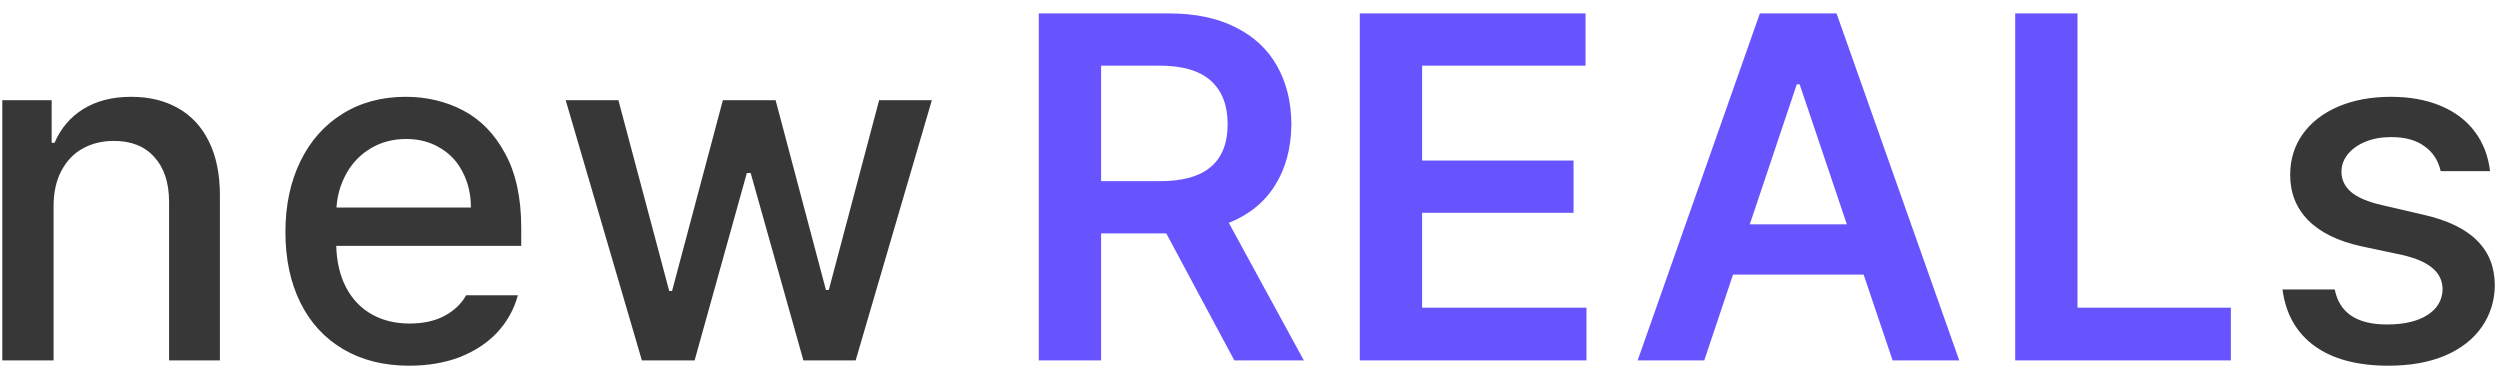
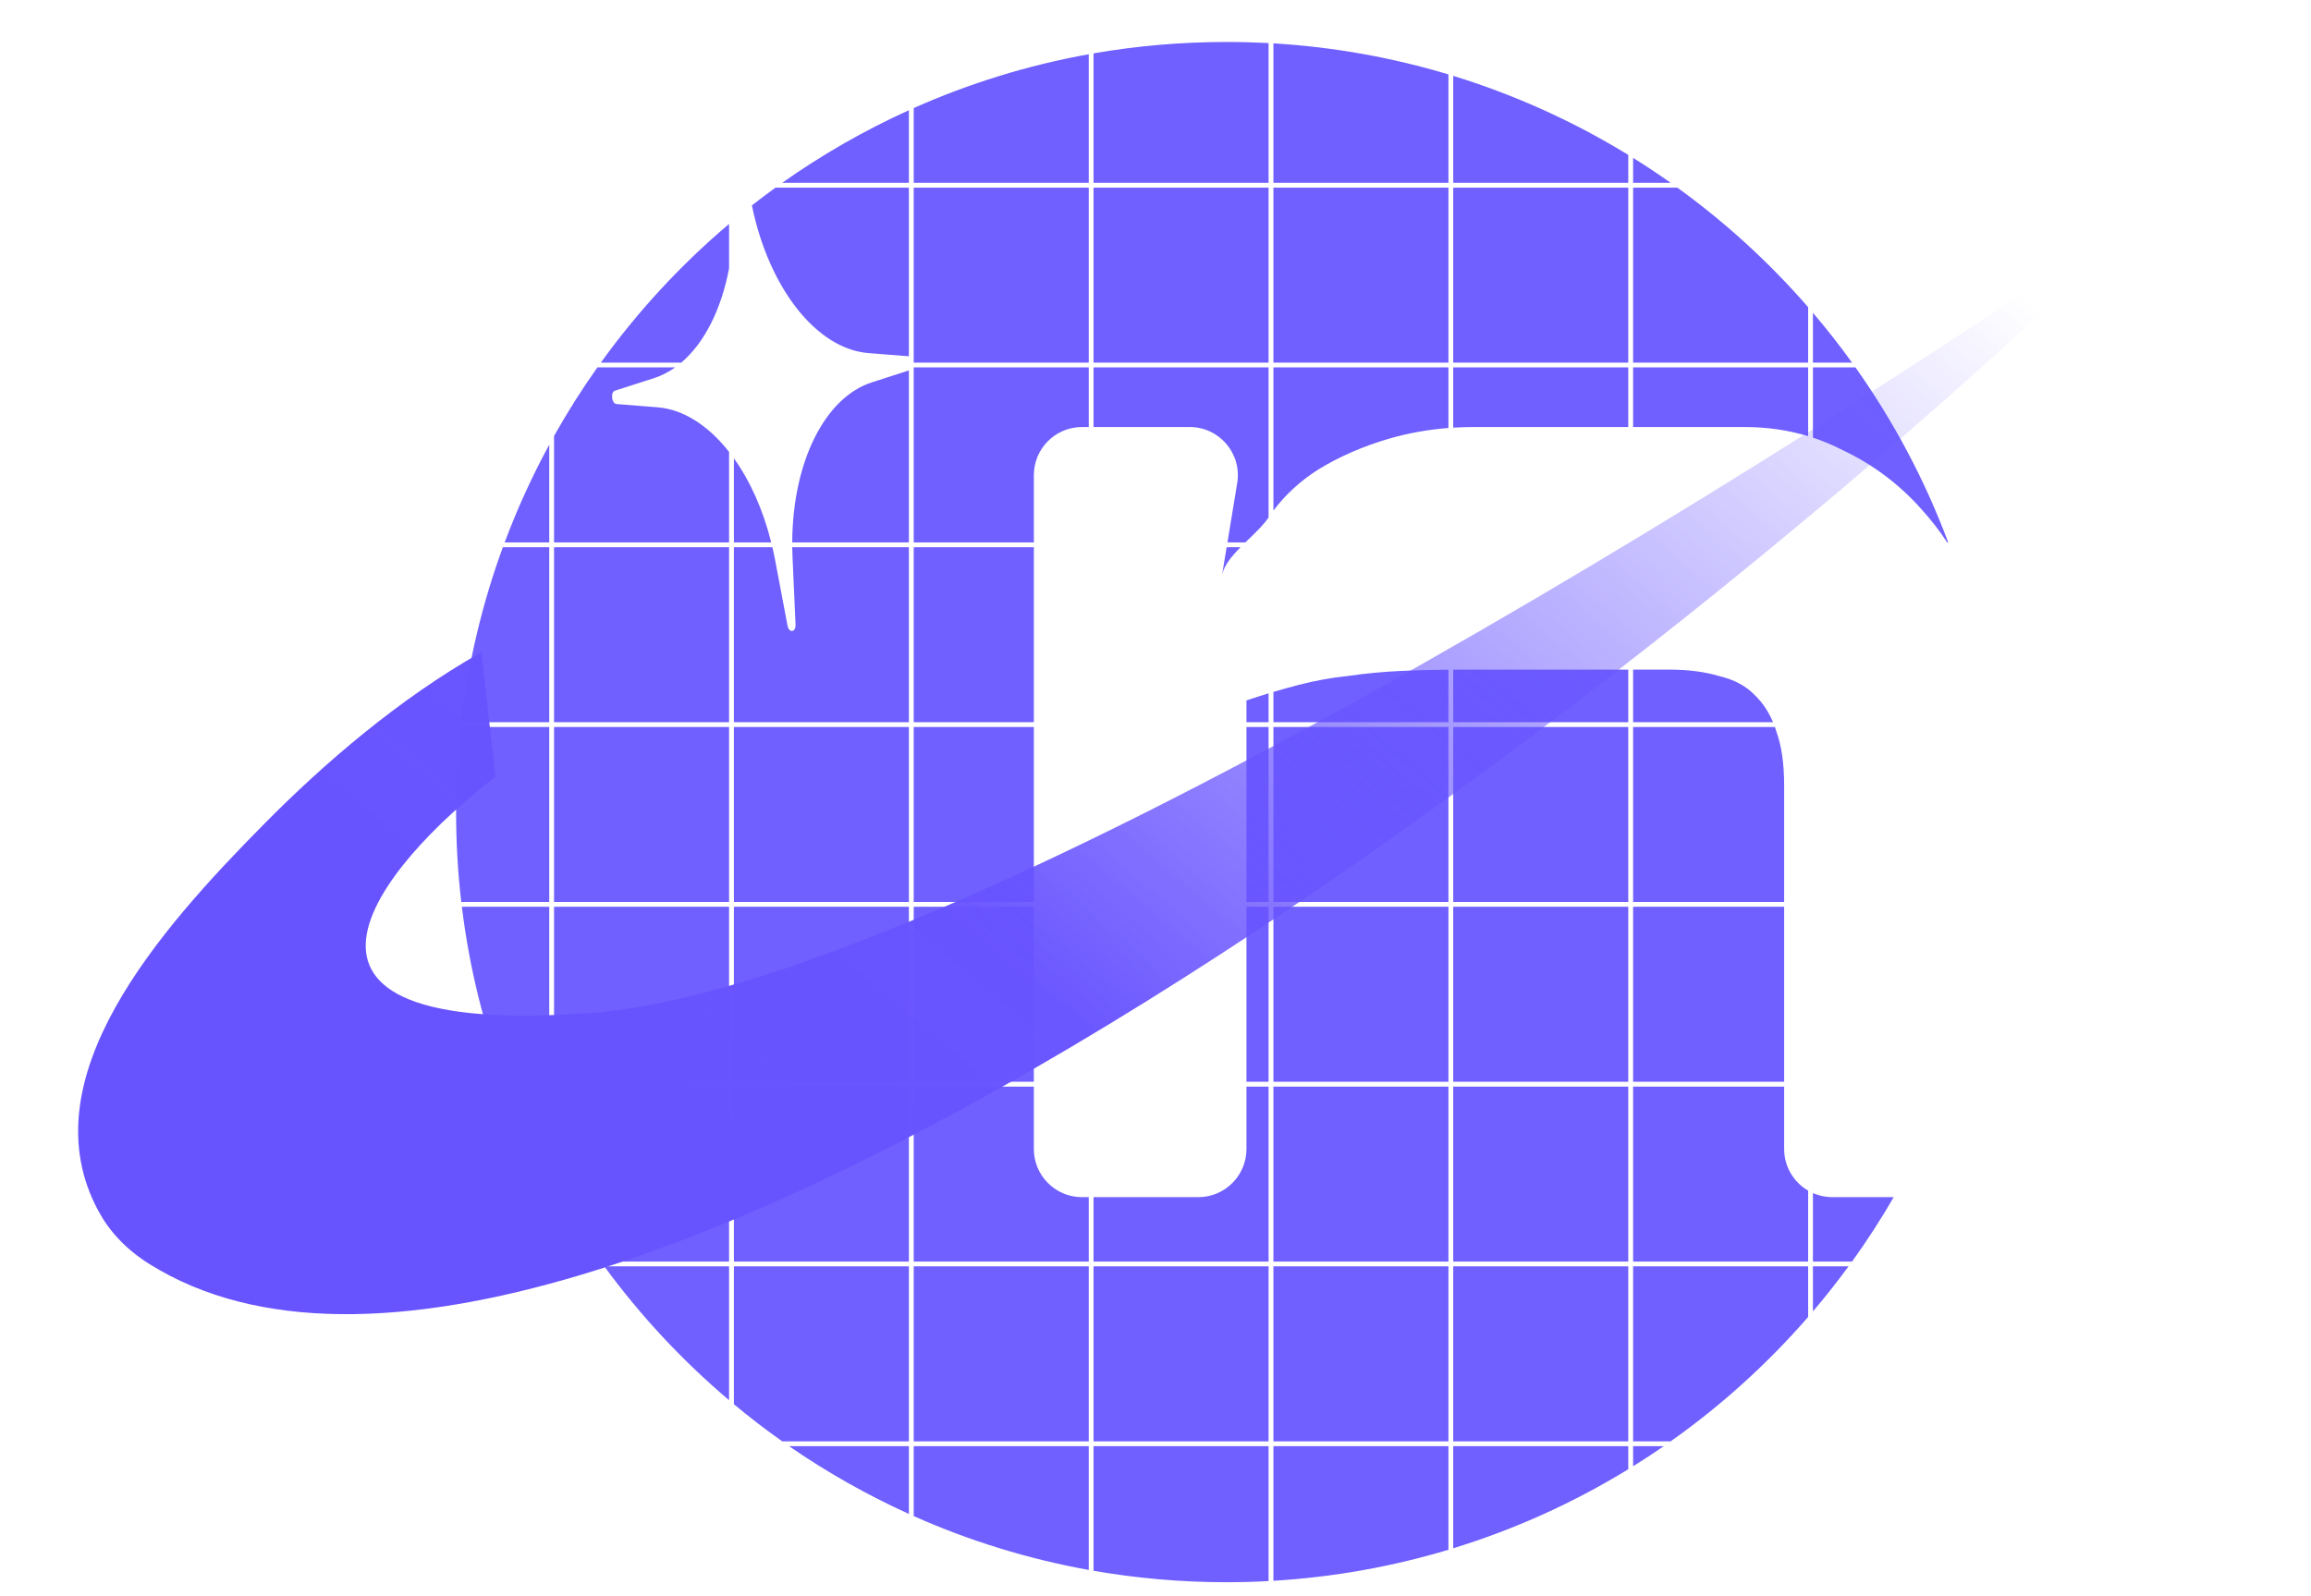
- <svg xmlns="http://www.w3.org/2000/svg" width="163" height="24" viewBox="0 0 163 24" fill="none">
-   <path d="M3.493 23.5H0.149V6.531H3.368V9.312H3.556C3.962 8.365 4.587 7.63 5.431 7.109C6.285 6.578 7.326 6.312 8.556 6.312C9.722 6.312 10.738 6.557 11.602 7.047C12.477 7.536 13.149 8.26 13.618 9.219C14.097 10.177 14.337 11.344 14.337 12.719V23.5H11.024V13.125C11.014 11.885 10.691 10.922 10.056 10.234C9.431 9.536 8.556 9.188 7.431 9.188C6.66 9.188 5.978 9.354 5.384 9.688C4.79 10.021 4.326 10.51 3.993 11.156C3.66 11.792 3.493 12.552 3.493 13.438V23.5ZM26.672 23.844C25.026 23.844 23.594 23.484 22.375 22.766C21.156 22.047 20.224 21.031 19.578 19.719C18.932 18.406 18.609 16.875 18.609 15.125C18.609 13.396 18.932 11.865 19.578 10.531C20.224 9.198 21.141 8.161 22.328 7.422C23.516 6.682 24.891 6.312 26.453 6.312C27.818 6.312 29.068 6.609 30.203 7.203C31.338 7.797 32.25 8.734 32.938 10.016C33.635 11.287 33.984 12.896 33.984 14.844V16.031H21.922C21.953 17.094 22.172 18.005 22.578 18.766C22.984 19.526 23.542 20.104 24.25 20.5C24.958 20.896 25.776 21.094 26.703 21.094C27.599 21.094 28.359 20.927 28.984 20.594C29.62 20.25 30.088 19.802 30.391 19.25H33.766C33.516 20.167 33.068 20.974 32.422 21.672C31.776 22.359 30.963 22.896 29.984 23.281C29.005 23.656 27.901 23.844 26.672 23.844ZM30.703 13.531C30.703 12.677 30.526 11.912 30.172 11.234C29.828 10.547 29.333 10.016 28.688 9.641C28.052 9.255 27.318 9.062 26.484 9.062C25.62 9.062 24.849 9.266 24.172 9.672C23.505 10.068 22.979 10.609 22.594 11.297C22.208 11.984 21.99 12.729 21.938 13.531H30.703ZM36.882 6.531H40.319L43.632 18.969H43.819L47.132 6.531H50.569L53.851 18.906H54.038L57.319 6.531H60.757L55.788 23.5H52.382L48.944 11.281H48.694L45.288 23.5H41.851L36.882 6.531ZM159.132 11.156C158.976 10.458 158.621 9.917 158.069 9.531C157.528 9.135 156.809 8.938 155.913 8.938C155.288 8.938 154.731 9.036 154.241 9.234C153.752 9.432 153.366 9.703 153.085 10.047C152.804 10.391 152.663 10.776 152.663 11.203C152.663 11.713 152.871 12.151 153.288 12.516C153.715 12.88 154.392 13.167 155.319 13.375L158.007 14C159.569 14.354 160.731 14.912 161.491 15.672C162.262 16.422 162.653 17.396 162.663 18.594C162.653 19.615 162.366 20.526 161.804 21.328C161.252 22.12 160.455 22.74 159.413 23.188C158.371 23.625 157.142 23.844 155.726 23.844C153.705 23.844 152.101 23.417 150.913 22.562C149.726 21.698 149.028 20.469 148.819 18.875H152.226C152.528 20.396 153.663 21.156 155.632 21.156C156.736 21.156 157.611 20.953 158.257 20.547C158.913 20.13 159.246 19.562 159.257 18.844C159.246 18.292 159.028 17.838 158.601 17.484C158.184 17.12 157.528 16.833 156.632 16.625L153.976 16.062C152.455 15.729 151.299 15.167 150.507 14.375C149.715 13.573 149.319 12.583 149.319 11.406C149.319 10.406 149.59 9.521 150.132 8.75C150.684 7.979 151.455 7.38 152.444 6.953C153.444 6.526 154.59 6.312 155.882 6.312C157.121 6.312 158.21 6.51 159.147 6.906C160.085 7.302 160.825 7.865 161.366 8.594C161.908 9.323 162.236 10.177 162.351 11.156H159.132Z" fill="#373737" />
-   <path d="M67.729 0.875H76.229C77.927 0.875 79.37 1.177 80.558 1.781C81.755 2.375 82.656 3.214 83.261 4.297C83.875 5.38 84.188 6.646 84.198 8.094C84.188 9.635 83.834 10.963 83.136 12.078C82.448 13.182 81.443 14 80.12 14.531L85.011 23.5H80.479L76.042 15.219H71.792V23.5H67.729V0.875ZM75.604 11.812C78.563 11.823 80.042 10.583 80.042 8.094C80.042 6.865 79.677 5.922 78.948 5.266C78.219 4.609 77.104 4.281 75.604 4.281H71.792V11.812H75.604ZM88.658 0.875H103.377V4.281H92.721V10.469H102.596V13.875H92.721V20.062H103.439V23.5H88.658V0.875ZM106.774 23.5L114.743 0.875H119.743L127.743 23.5H123.399L121.509 17.906H112.993L111.118 23.5H106.774ZM120.415 14.625L117.337 5.5H117.149L114.087 14.625H120.415ZM131.391 0.875H135.453V20.062H145.453V23.5H131.391V0.875Z" fill="#6854FF" />
+ <svg xmlns="http://www.w3.org/2000/svg" width="42" height="29" viewBox="0 0 42 29" fill="none">
+   <g id="Group 60146">
+     <g id="Group 5">
+       <path id="Subtract" fill-rule="evenodd" clip-rule="evenodd" d="M33.595 23.021C33.389 23.302 33.174 23.575 32.948 23.84V23.021H33.595ZM33.659 22.934H32.948V21.689C33.056 21.736 33.175 21.763 33.3 21.763H34.416C34.183 22.166 33.93 22.557 33.659 22.934ZM32.861 22.934V21.644C32.6 21.493 32.425 21.211 32.425 20.888V19.753H29.68V22.934L32.861 22.934ZM33.488 8.183C33.313 8.093 33.133 8.017 32.948 7.956V6.679H33.721C34.412 7.655 34.981 8.722 35.407 9.86H35.388C35.253 9.654 35.103 9.46 34.94 9.279C34.531 8.813 34.047 8.447 33.488 8.183ZM32.861 7.929V6.679L29.68 6.679V7.763H31.71C32.112 7.763 32.496 7.818 32.861 7.929ZM33.659 6.592H32.948V5.686C33.197 5.978 33.434 6.28 33.659 6.592ZM32.861 6.592V5.584C32.155 4.772 31.358 4.042 30.484 3.411H29.68V6.592L32.861 6.592ZM32.861 23.941V23.021L29.68 23.021V26.202H30.362C31.283 25.551 32.122 24.791 32.861 23.941ZM30.237 26.29H29.68V26.655C29.869 26.538 30.054 26.416 30.237 26.29ZM29.592 26.202V23.021H26.411V26.202H29.592ZM26.411 26.29H29.592V26.709C28.606 27.314 27.539 27.799 26.411 28.146V26.29ZM26.324 26.202V23.021H23.143L23.143 26.202H26.324ZM23.143 26.29H26.324V28.173C25.307 28.478 24.242 28.671 23.143 28.737V26.29ZM23.055 26.202L23.055 23.021H19.874L19.874 26.202H23.055ZM19.874 26.29H23.055V28.742C22.802 28.756 22.546 28.763 22.289 28.763C21.466 28.763 20.659 28.692 19.874 28.555V26.29ZM19.787 26.202V23.021H16.606L16.606 26.202H19.787ZM16.606 26.29H19.787V28.54C18.675 28.339 17.61 28.008 16.606 27.561V26.29ZM16.518 26.202L16.518 23.021L13.338 23.021V25.527C13.621 25.764 13.914 25.989 14.216 26.202L16.518 26.202ZM14.341 26.29L16.518 26.29V27.522C15.754 27.175 15.025 26.762 14.341 26.29ZM29.592 22.934V19.753L26.411 19.753V22.934H29.592ZM26.324 22.934V19.753H23.143V22.934H26.324ZM23.055 22.934V19.753H22.653V20.888C22.653 21.371 22.261 21.763 21.778 21.763H19.874V22.934H23.055ZM19.787 22.934V21.763H19.664C19.181 21.763 18.789 21.371 18.789 20.888V19.753H16.606V22.934H19.787ZM16.518 22.934V19.753L13.338 19.753L13.338 22.934L16.518 22.934ZM13.25 22.934L13.25 19.753H10.069V21.599C10.328 22.061 10.612 22.506 10.92 22.934H13.25ZM10.983 23.021H13.25V25.454C12.402 24.736 11.64 23.919 10.983 23.021ZM32.425 19.665H29.68V16.484H32.425V19.665ZM29.592 19.665V16.484L26.411 16.484V19.665L29.592 19.665ZM32.425 16.397H29.68L29.68 13.216H32.257C32.266 13.241 32.274 13.267 32.282 13.293C32.378 13.557 32.425 13.884 32.425 14.273V16.397ZM29.592 16.397L29.592 13.216L26.411 13.216L26.411 16.397L29.592 16.397ZM32.223 13.129H29.68V12.173H30.34C30.681 12.173 30.981 12.212 31.239 12.289C31.512 12.352 31.73 12.468 31.894 12.639C32.033 12.774 32.142 12.937 32.223 13.129ZM29.592 13.129V12.173H26.599C26.535 12.173 26.473 12.173 26.411 12.173V13.129L29.592 13.129ZM29.592 7.763V6.679H26.411V7.774C26.534 7.767 26.658 7.763 26.783 7.763H29.592ZM29.592 6.592V3.411L26.411 3.411V6.592H29.592ZM30.362 3.323H29.68V2.87C29.912 3.015 30.139 3.166 30.362 3.323ZM29.592 3.323V2.816C28.606 2.212 27.539 1.726 26.411 1.379V3.323L29.592 3.323ZM26.324 19.665V16.484H23.143V19.665H26.324ZM23.055 19.665V16.484H22.653V19.665H23.055ZM18.789 19.665V16.484H16.606V19.665H18.789ZM16.518 19.665V16.484L13.338 16.484V19.665L16.518 19.665ZM13.25 19.665V16.484H10.069L10.069 19.665H13.25ZM9.982 19.665L9.982 16.484H8.394C8.529 17.59 8.794 18.655 9.172 19.665H9.982ZM9.205 19.753H9.982L9.982 21.441C9.687 20.899 9.427 20.335 9.205 19.753ZM26.324 16.397L26.324 13.216H23.143V16.397H26.324ZM26.324 13.129V12.174C26.02 12.177 25.737 12.184 25.474 12.196C25.134 12.212 24.806 12.243 24.493 12.289C24.193 12.32 23.893 12.375 23.593 12.453C23.447 12.491 23.296 12.533 23.143 12.578V13.129H26.324ZM26.324 7.78V6.679L23.143 6.679V9.282C23.362 8.99 23.635 8.74 23.962 8.533C24.343 8.299 24.772 8.113 25.249 7.973C25.597 7.873 25.955 7.809 26.324 7.78ZM26.324 6.592V3.411L23.143 3.411V6.592L26.324 6.592ZM26.324 3.323V1.353C25.307 1.047 24.242 0.854 23.143 0.788V3.323L26.324 3.323ZM23.055 16.397V13.216H22.653V16.397H23.055ZM18.789 16.397V13.216H16.606V16.397H18.789ZM16.518 16.397V13.216H13.338V16.397L16.518 16.397ZM13.25 16.397V13.216L10.069 13.216L10.069 16.397H13.25ZM9.982 16.397L9.982 13.216H8.374C8.318 13.724 8.289 14.24 8.289 14.763C8.289 15.316 8.321 15.861 8.383 16.397H9.982ZM23.055 13.129V12.604C22.924 12.645 22.79 12.687 22.653 12.733V13.129H23.055ZM23.055 9.406V6.679L19.874 6.679V7.763H21.622C22.162 7.763 22.573 8.247 22.485 8.78L22.308 9.86H22.634L22.699 9.796L22.7 9.796C22.837 9.663 22.972 9.533 23.055 9.406ZM23.055 6.592V3.411L19.874 3.411L19.874 6.592H23.055ZM23.055 3.323V0.783C22.802 0.77 22.546 0.763 22.289 0.763C21.466 0.763 20.659 0.834 19.874 0.97V3.323L23.055 3.323ZM19.787 7.763V6.679L16.606 6.679V9.86H18.789V8.638C18.789 8.154 19.181 7.763 19.664 7.763H19.787ZM19.787 6.592L19.787 3.411L16.606 3.411L16.606 6.578L16.608 6.592L19.787 6.592ZM19.787 3.323V0.986C18.675 1.186 17.61 1.518 16.606 1.964V3.323L19.787 3.323ZM16.606 13.129H18.789V9.948H16.606V13.129ZM16.518 13.129H13.338V9.948H14.037C14.055 10.021 14.07 10.096 14.085 10.172L14.312 11.371C14.339 11.514 14.465 11.499 14.458 11.354L14.404 10.135C14.401 10.072 14.399 10.009 14.398 9.948H16.518V13.129ZM13.25 13.129V9.948L10.069 9.948L10.069 13.129L13.25 13.129ZM9.982 13.129L9.982 9.948H9.139C8.769 10.958 8.512 12.024 8.383 13.129H9.982ZM22.293 9.948L22.211 10.444C22.249 10.274 22.387 10.108 22.546 9.948H22.293ZM16.518 9.86V6.734L15.847 6.95C14.984 7.227 14.404 8.41 14.398 9.86H16.518ZM14.016 9.86C13.868 9.265 13.631 8.741 13.338 8.332V9.86H14.016ZM13.25 9.86V8.215C12.876 7.738 12.421 7.441 11.948 7.404L11.204 7.345C11.115 7.338 11.091 7.129 11.176 7.102L11.886 6.874C12.021 6.83 12.15 6.765 12.27 6.679H10.857C10.573 7.08 10.31 7.496 10.069 7.926V9.86L13.25 9.86ZM9.982 9.86L9.982 8.084C9.672 8.654 9.401 9.247 9.172 9.86H9.982ZM16.518 6.477L16.518 3.411H14.094C13.949 3.516 13.806 3.624 13.665 3.734C13.973 5.24 14.842 6.345 15.785 6.419L16.518 6.477ZM16.518 3.323V2.004C15.707 2.371 14.937 2.814 14.216 3.323L16.518 3.323ZM12.382 6.592C12.802 6.234 13.11 5.623 13.25 4.878V4.071C12.374 4.812 11.591 5.659 10.92 6.592H12.382Z" fill="#6F60FF" />
+       <path id="Vector 1" d="M9.003 14.122L8.75 11.855C7.247 12.706 5.893 13.874 4.81 14.969C2.891 16.908 0.491 19.614 1.788 22.014C1.982 22.374 2.279 22.705 2.714 22.978C10.541 27.882 31.003 11.803 39.238 3.649C32.428 8.375 17.193 17.944 10.735 18.415C4.277 18.886 6.89 15.749 9.003 14.122Z" fill="url(#paint0_linear_3054_2194)" />
+     </g>
+   </g>
+   <defs>
+     <linearGradient id="paint0_linear_3054_2194" x1="1.872" y1="24.451" x2="25.954" y2="-3.834" gradientUnits="userSpaceOnUse">
+       <stop offset="0.268" stop-color="#6854FF" />
+       <stop offset="0.43" stop-color="#6854FF" stop-opacity="0.98" />
+       <stop offset="1" stop-color="#6854FF" stop-opacity="0" />
+     </linearGradient>
+   </defs>
</svg>
